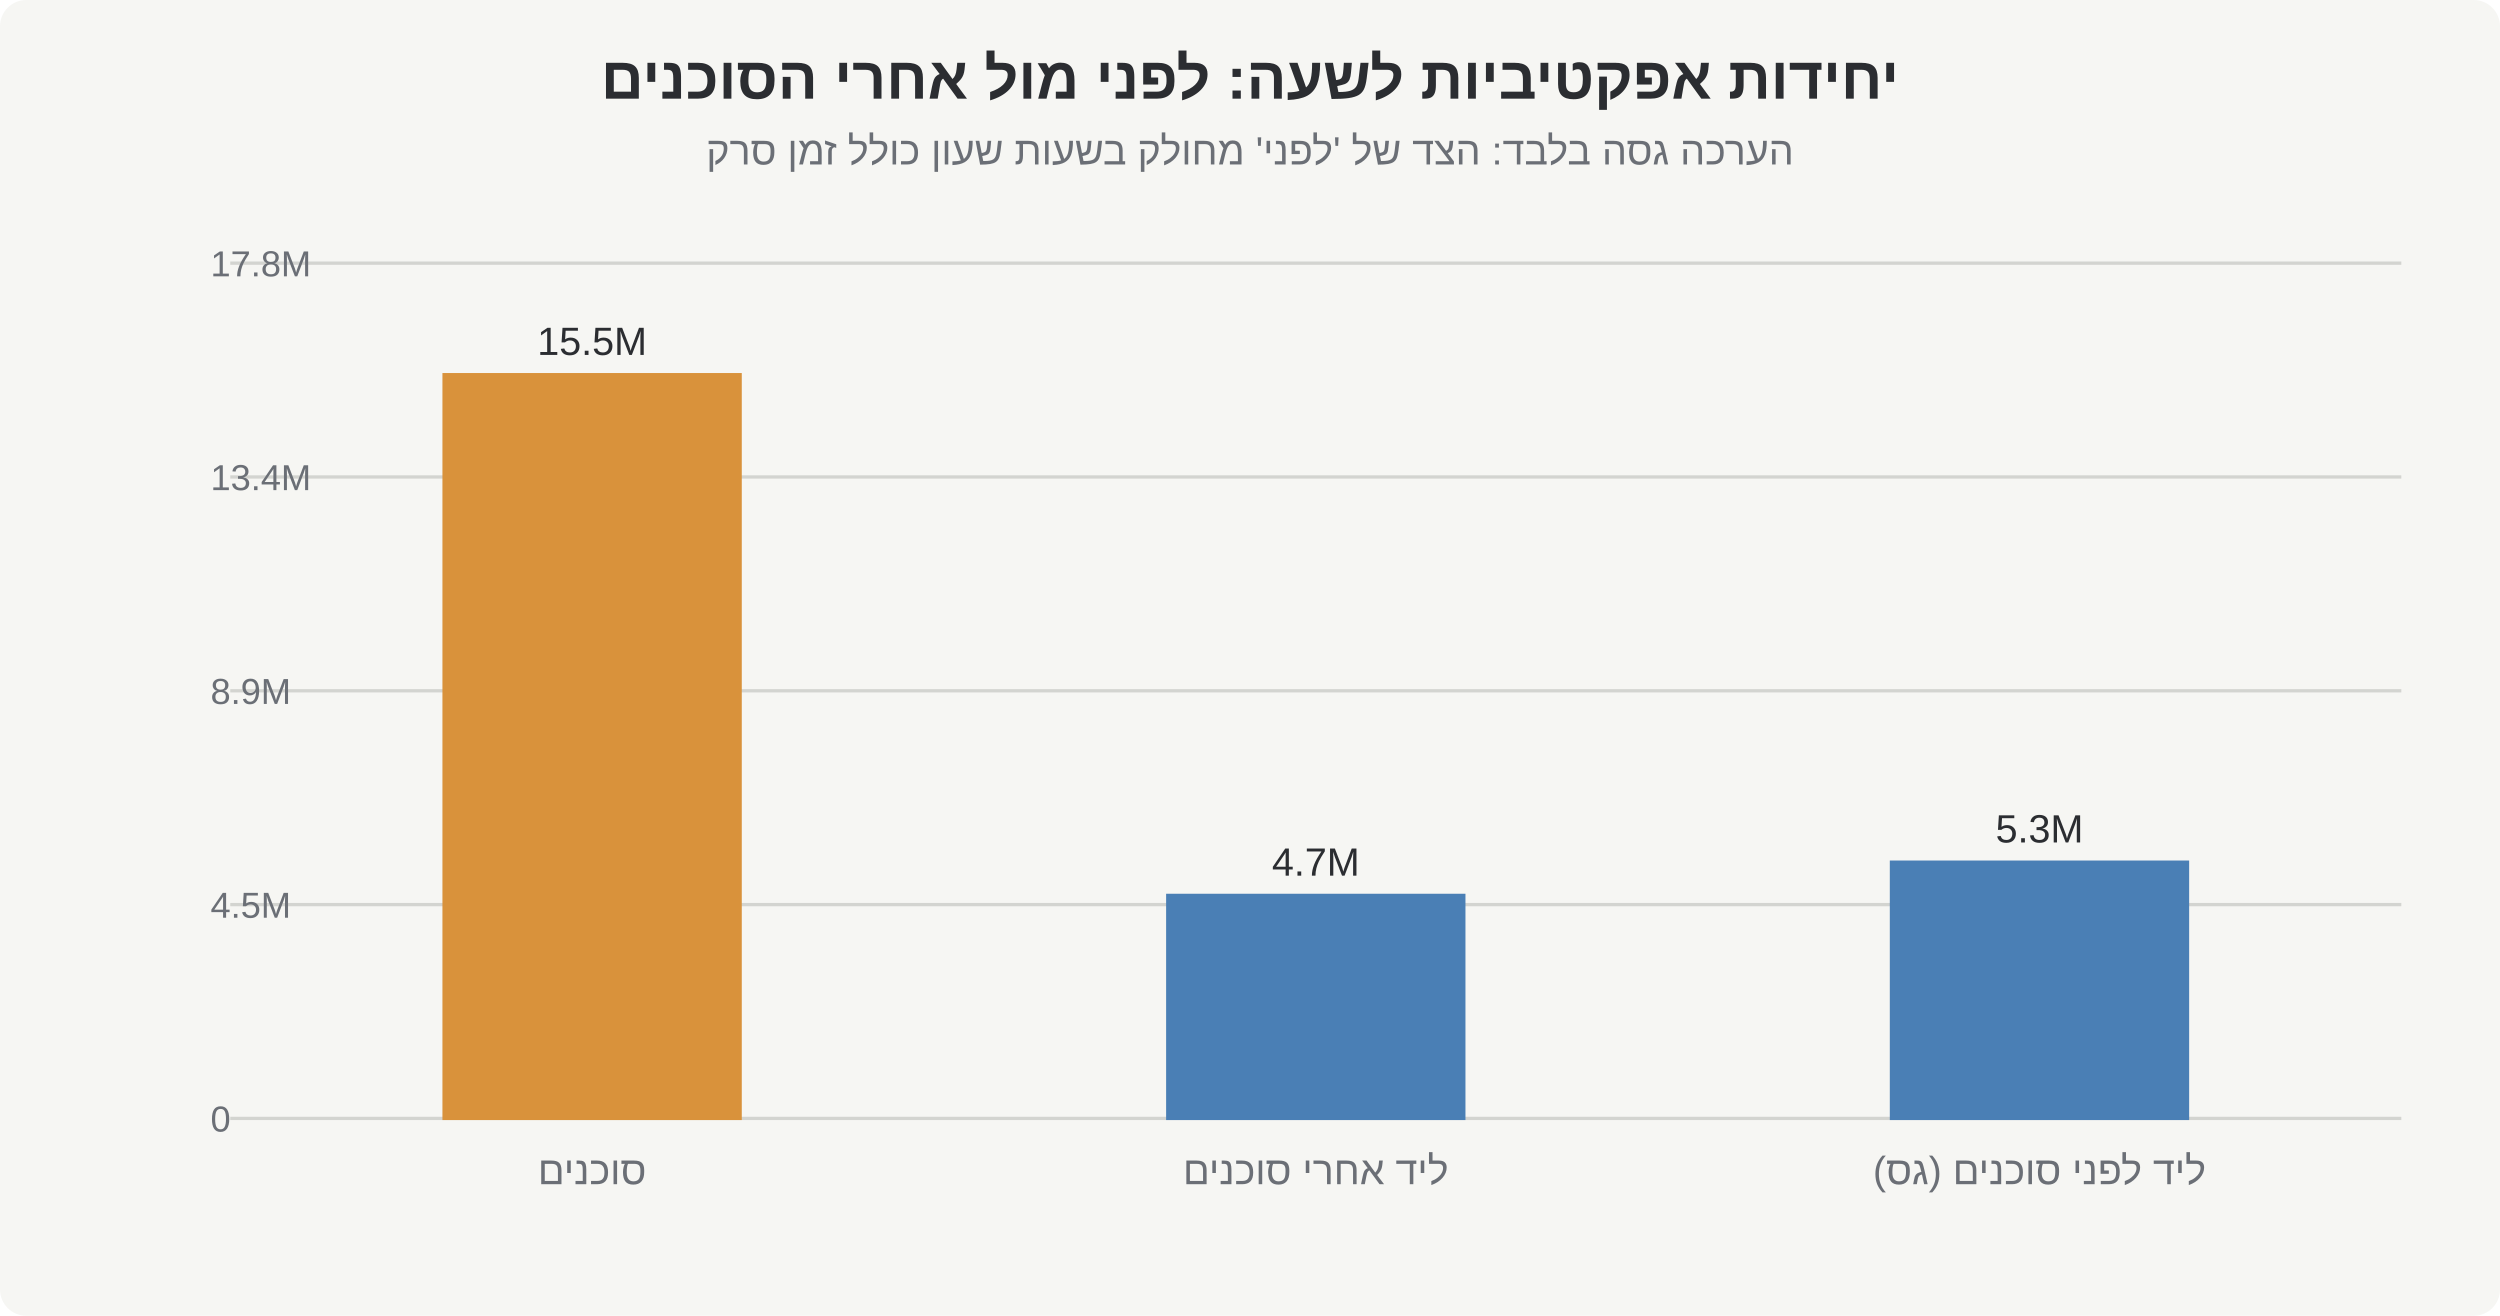
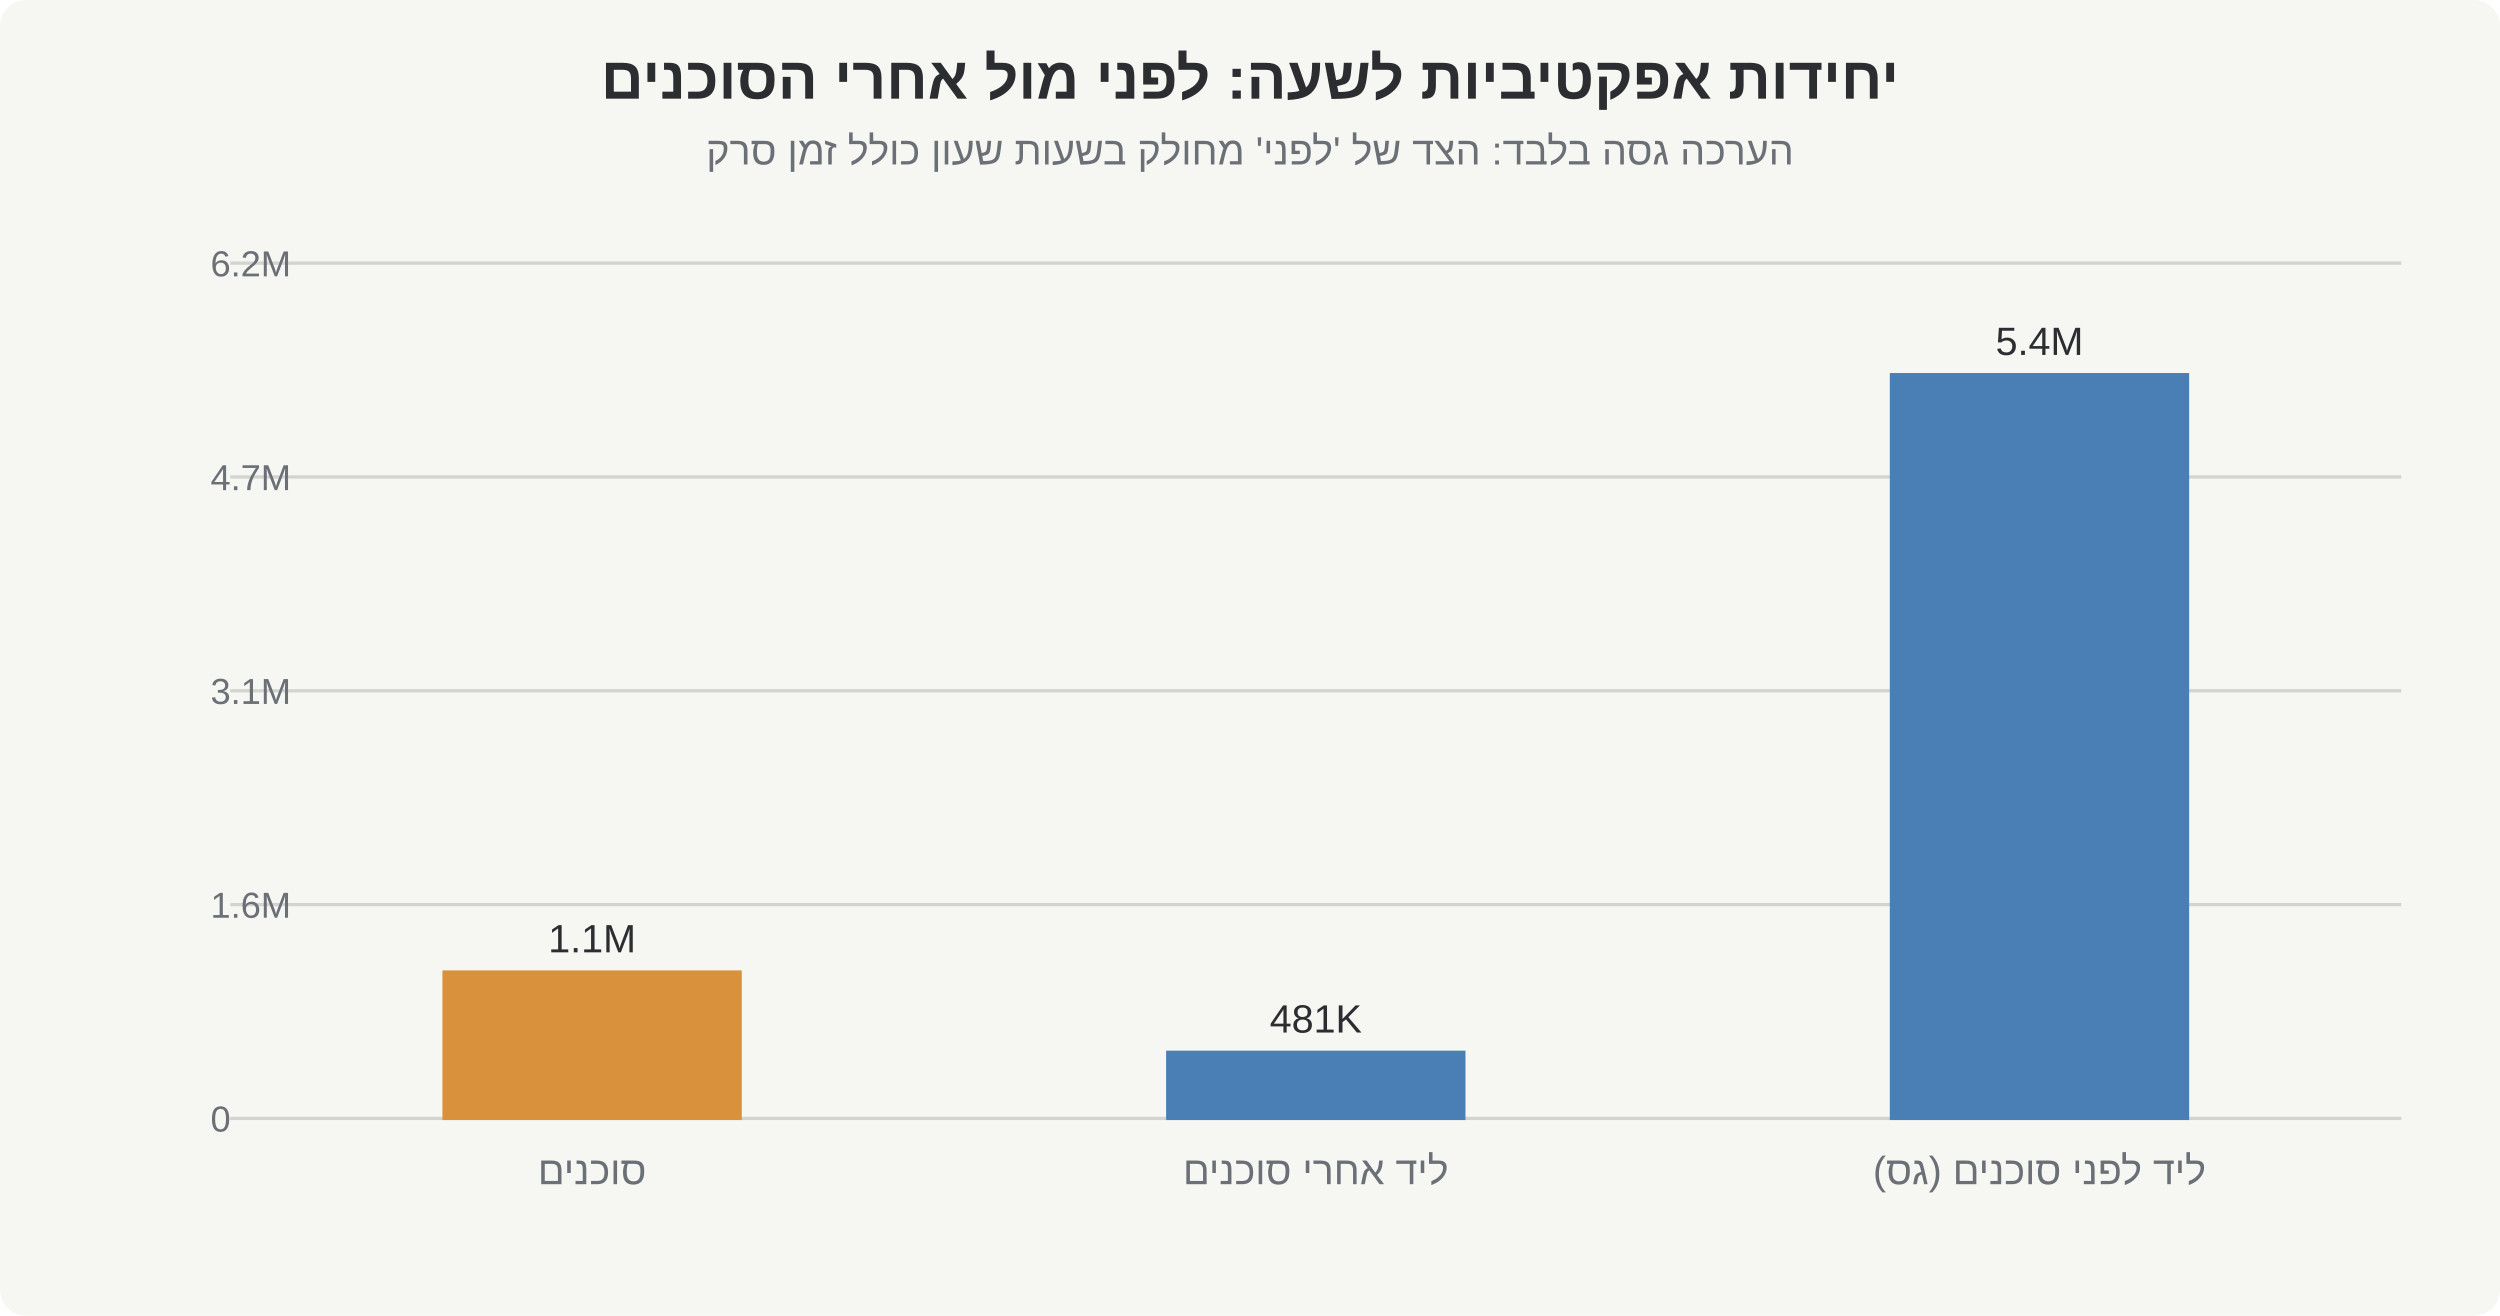
<svg xmlns="http://www.w3.org/2000/svg" viewBox="0 0 760 400" width="760" height="400" role="img" aria-label="יחידות אפקטיביות לשעה: לפני מול אחרי הסוכנים">
  <style>
.bg{fill:#f6f6f3}.t{fill:#2b2d31}.m{fill:#6b6f76}.grid{stroke:#d3d4d0;stroke-width:1}
.ax{stroke:#8a8e95;stroke-width:1}.lead{fill:#4a7fb5;stroke:#4a7fb5}.ag{fill:#d9923b;stroke:#d9923b}
.good{fill:#4a9d6b}.bad{fill:#c2574f}.line{fill:none;stroke:#4a7fb5;stroke-width:2}
.mk1{stroke:#c2574f;stroke-width:2;stroke-dasharray:5 4}.mk2{stroke:#4a9d6b;stroke-width:2;stroke-dasharray:5 4}
.tx1{fill:#c2574f}.tx2{fill:#4a9d6b}
@media (prefers-color-scheme: dark){
.bg{fill:#25282c}.t{fill:#e6e7e9}.m{fill:#a4a9b0}.grid{stroke:#3c4147}.ax{stroke:#7b8088}
.lead{fill:#6fa3d8;stroke:#6fa3d8}.ag{fill:#e8a85a;stroke:#e8a85a}.good{fill:#62b886}.bad{fill:#e07b73}
.line{stroke:#6fa3d8}.mk1{stroke:#e07b73}.mk2{stroke:#62b886}.tx1{fill:#e07b73}.tx2{fill:#62b886}}
text{font-family:system-ui,"Segoe UI",Arial,sans-serif}
</style>
  <rect class="bg" width="760" height="400" rx="8" />
  <text class="t" x="380" y="30" font-size="18" font-weight="600" text-anchor="middle" direction="rtl" unicode-bidi="plaintext">יחידות אפקטיביות לשעה: לפני מול אחרי הסוכנים</text>
  <text class="m" x="380" y="50" font-size="12" text-anchor="middle" direction="rtl" unicode-bidi="plaintext">הערכה גסה בלבד: הצד של 'לפני' מחולק בשעות שעון כולל זמן סרק</text>
  <line class="grid" x1="70" x2="730" y1="340.0" y2="340.0" />
  <text class="m" x="64.0" y="344.0" font-size="11" text-anchor="end" direction="rtl" unicode-bidi="plaintext">0</text>
  <line class="grid" x1="70" x2="730" y1="275.0" y2="275.0" />
-   <text class="m" x="64.0" y="279.0" font-size="11" text-anchor="end" direction="rtl" unicode-bidi="plaintext">4.5M</text>
+   <text class="m" x="64.0" y="279.0" font-size="11" text-anchor="end" direction="rtl" unicode-bidi="plaintext">1.6M</text>
  <line class="grid" x1="70" x2="730" y1="210.0" y2="210.0" />
-   <text class="m" x="64.0" y="214.0" font-size="11" text-anchor="end" direction="rtl" unicode-bidi="plaintext">8.9M</text>
+   <text class="m" x="64.0" y="214.0" font-size="11" text-anchor="end" direction="rtl" unicode-bidi="plaintext">3.1M</text>
  <line class="grid" x1="70" x2="730" y1="145.0" y2="145.0" />
-   <text class="m" x="64.0" y="149.0" font-size="11" text-anchor="end" direction="rtl" unicode-bidi="plaintext">13.4M</text>
+   <text class="m" x="64.0" y="149.0" font-size="11" text-anchor="end" direction="rtl" unicode-bidi="plaintext">4.7M</text>
  <line class="grid" x1="70" x2="730" y1="80.0" y2="80.0" />
-   <text class="m" x="64.0" y="84.0" font-size="11" text-anchor="end" direction="rtl" unicode-bidi="plaintext">17.8M</text>
-   <rect class="lead" x="575.0" y="262.1" width="90.0" height="77.9" />
-   <text class="t" x="620.0" y="256.1" font-size="12" text-anchor="middle" direction="rtl" unicode-bidi="plaintext">5.3M</text>
+   <text class="m" x="64.0" y="84.0" font-size="11" text-anchor="end" direction="rtl" unicode-bidi="plaintext">6.2M</text>
+   <rect class="lead" x="575.0" y="113.9" width="90.0" height="226.1" />
+   <text class="t" x="620.0" y="107.9" font-size="12" text-anchor="middle" direction="rtl" unicode-bidi="plaintext">5.4M</text>
  <text class="m" x="620.0" y="360.0" font-size="12" text-anchor="middle" direction="rtl" unicode-bidi="plaintext">ליד לפני סוכנים (גס)</text>
-   <rect class="lead" x="355.0" y="272.2" width="90.0" height="67.8" />
-   <text class="t" x="400.0" y="266.2" font-size="12" text-anchor="middle" direction="rtl" unicode-bidi="plaintext">4.7M</text>
+   <rect class="lead" x="355.0" y="319.9" width="90.0" height="20.1" />
+   <text class="t" x="400.0" y="313.9" font-size="12" text-anchor="middle" direction="rtl" unicode-bidi="plaintext">481K</text>
  <text class="m" x="400.0" y="360.0" font-size="12" text-anchor="middle" direction="rtl" unicode-bidi="plaintext">ליד אחרי סוכנים</text>
-   <rect class="ag" x="135.0" y="113.9" width="90.0" height="226.1" />
-   <text class="t" x="180.0" y="107.9" font-size="12" text-anchor="middle" direction="rtl" unicode-bidi="plaintext">15.5M</text>
+   <rect class="ag" x="135.0" y="295.5" width="90.0" height="44.5" />
+   <text class="t" x="180.0" y="289.5" font-size="12" text-anchor="middle" direction="rtl" unicode-bidi="plaintext">1.1M</text>
  <text class="m" x="180.0" y="360.0" font-size="12" text-anchor="middle" direction="rtl" unicode-bidi="plaintext">סוכנים</text>
</svg>
